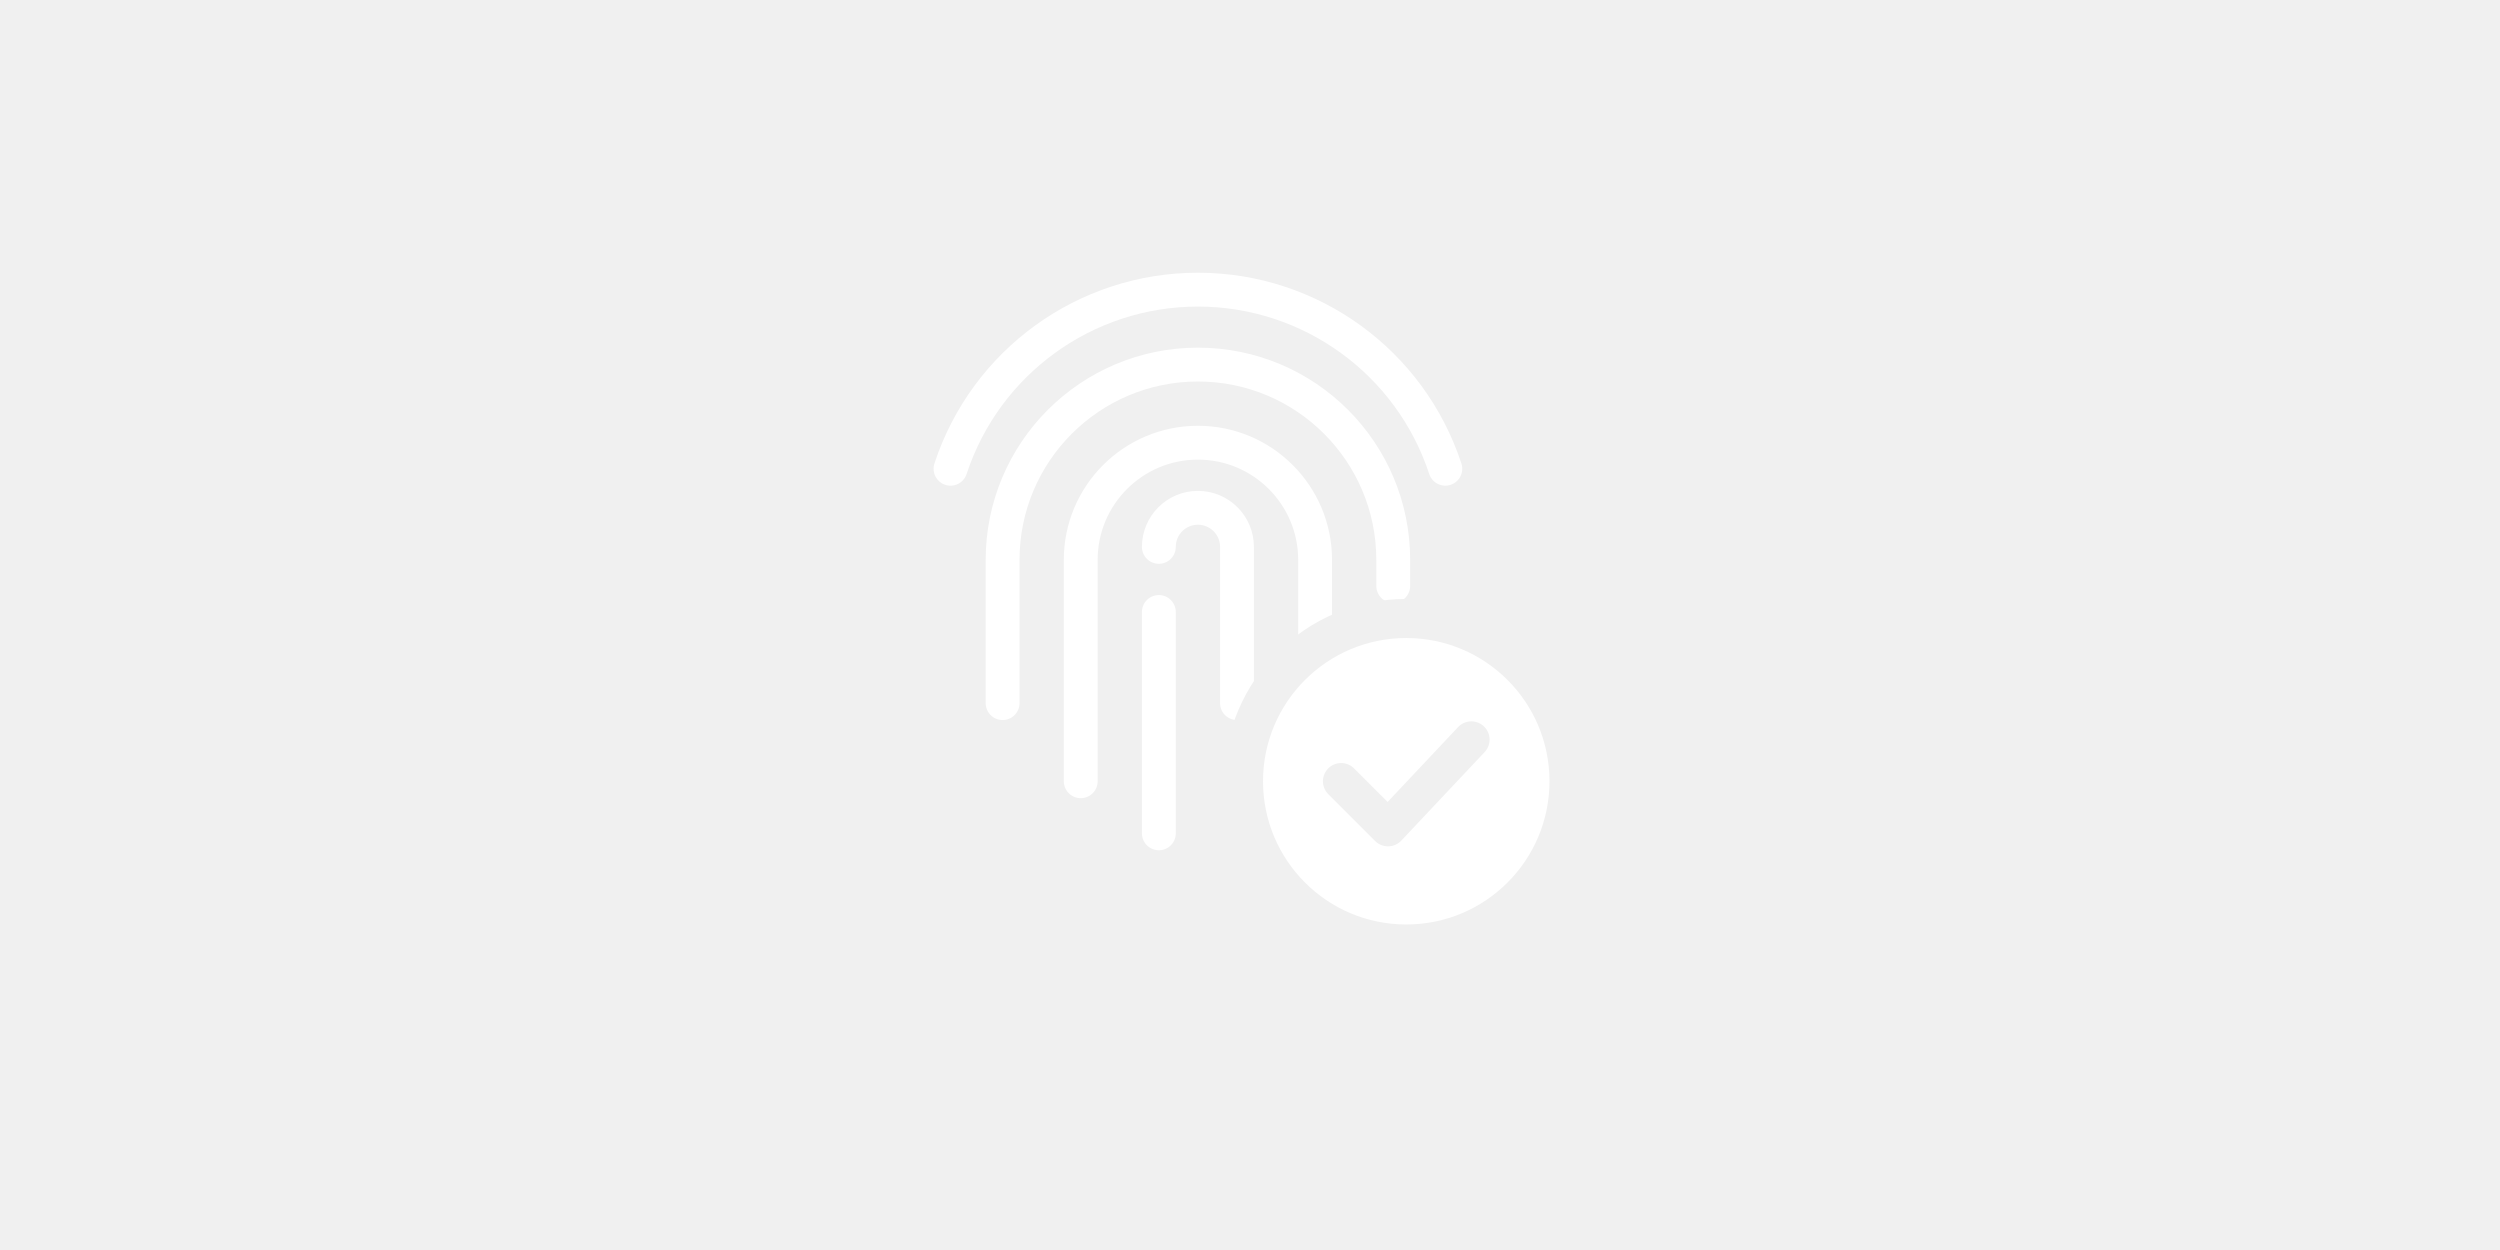
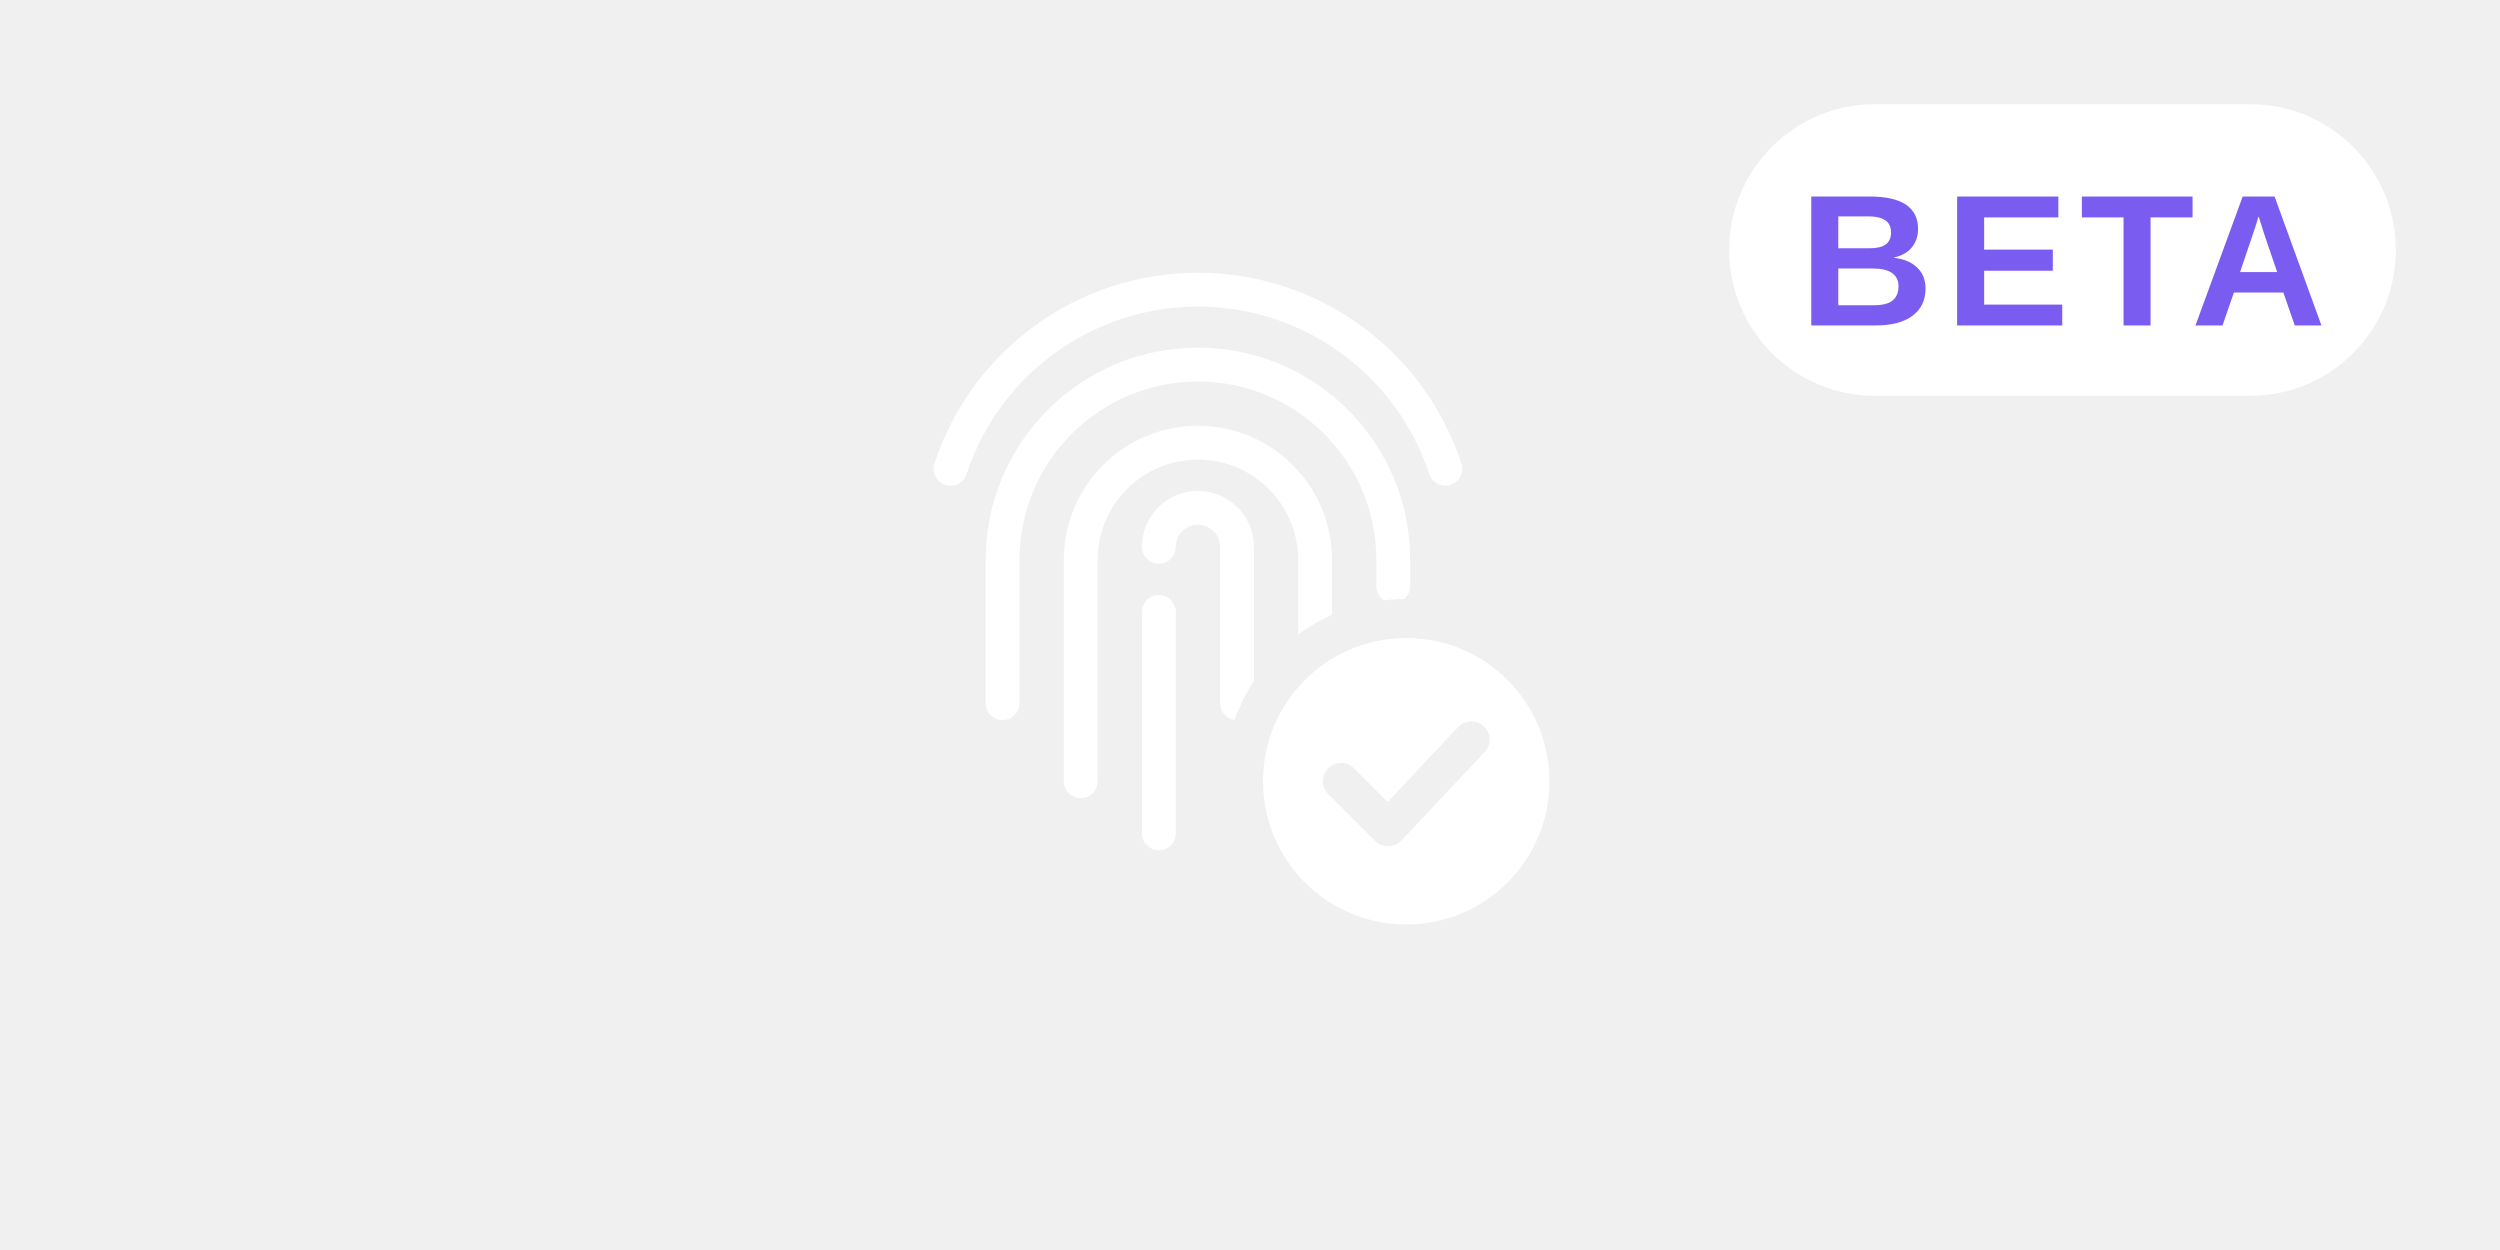
<svg xmlns="http://www.w3.org/2000/svg" width="120" height="60" viewBox="0 0 120 60" fill="none">
  <g transform="translate(42.5 12.5) scale(1.25)">
    <defs>
      <mask id="ridges" maskUnits="userSpaceOnUse" x="0" y="0" width="28" height="28">
        <rect width="28" height="28" fill="white" />
        <circle cx="20" cy="20" r="7" fill="black" />
      </mask>
      <mask id="check" maskUnits="userSpaceOnUse" x="0" y="0" width="28" height="28">
        <rect width="28" height="28" fill="white" />
        <path d="M17.5 20L19.3 21.8L22.5 18.4" stroke="black" stroke-width="1.4" stroke-linecap="round" stroke-linejoin="round" />
      </mask>
    </defs>
    <path mask="url(#ridges)" d="M4.5 17V11.5a7.5 7.5 0 0 1 15 0v1M7.5 20V11.5a4.5 4.5 0 0 1 9 0V15M10.5 22V13.5M10.5 11a1.5 1.5 0 0 1 3 0v6M2.5 8A10 10 0 0 1 21.5 8" stroke="#FFFFFF" stroke-width="1.3" stroke-linecap="round" stroke-linejoin="round" />
    <circle mask="url(#check)" cx="20" cy="20" r="5.5" fill="#FFFFFF" />
  </g>
+   <rect x="83" y="5" width="32" height="14" rx="7" fill="#FFFFFF" />
+   <text x="99" y="12.5" text-anchor="middle" dominant-baseline="central" font-family="Arial, Helvetica, sans-serif" font-size="9" font-weight="700" letter-spacing="0.5" fill="#7B5CF0">BETA</text>
</svg>
